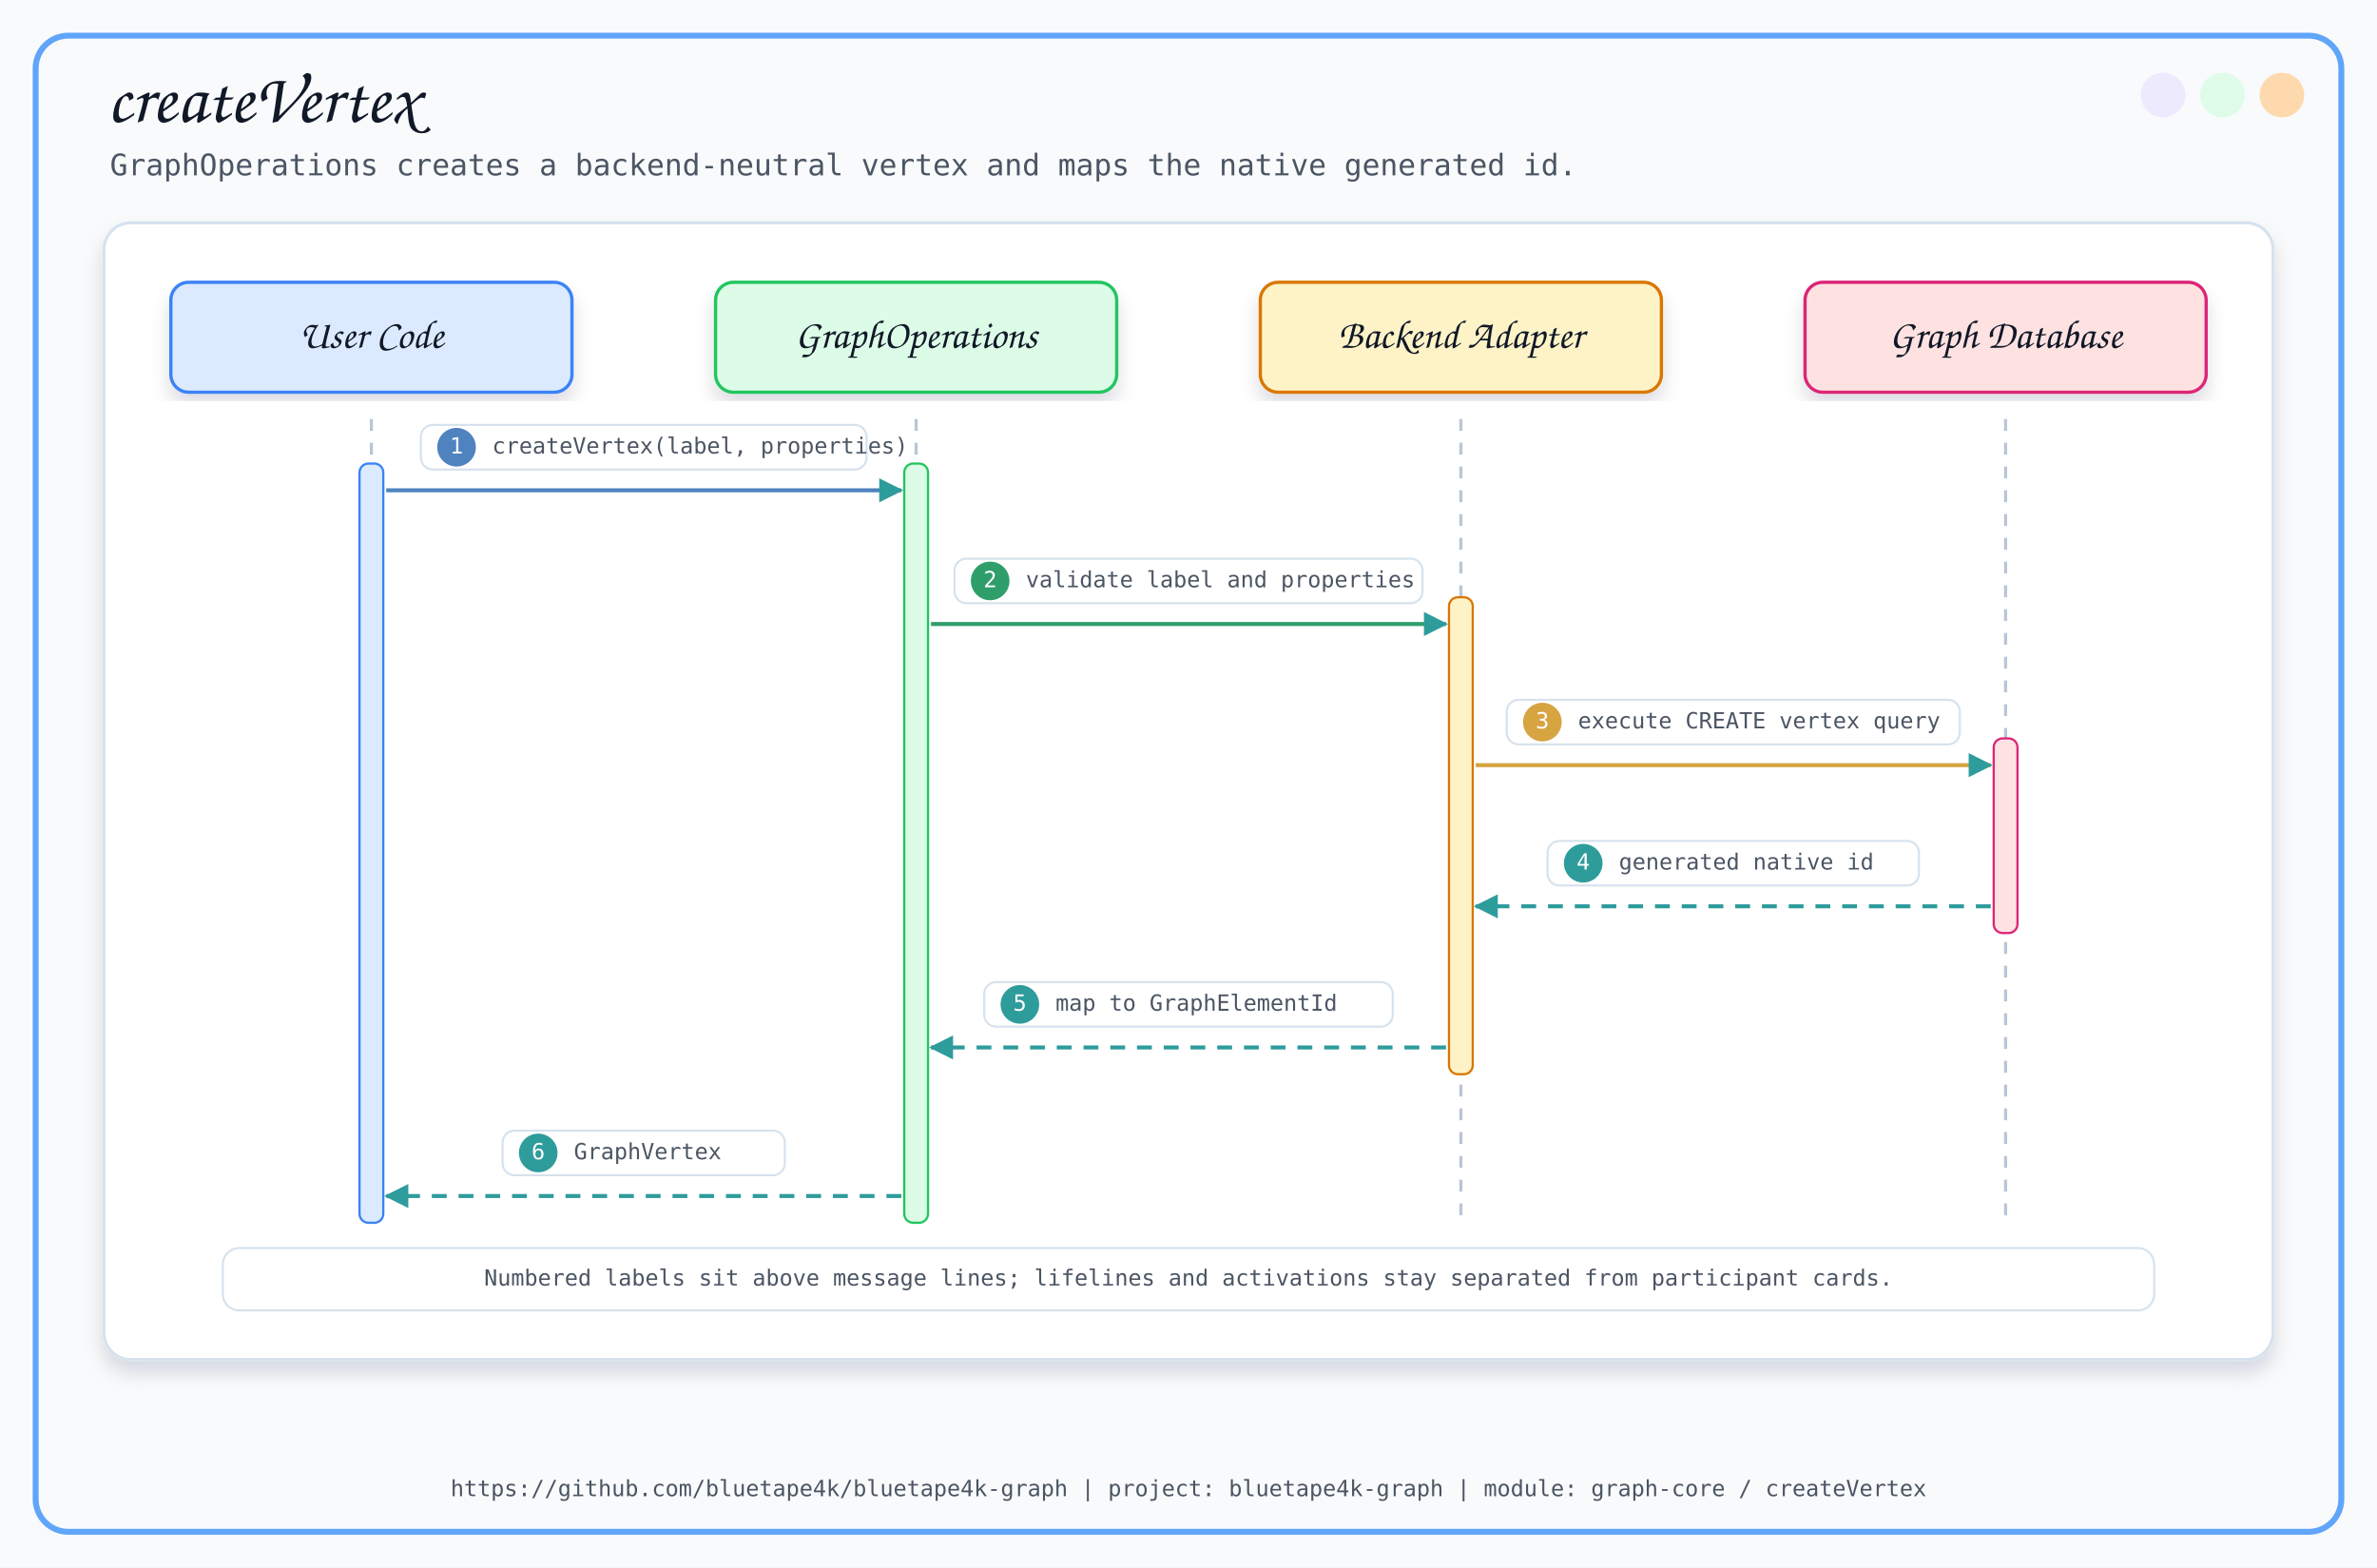
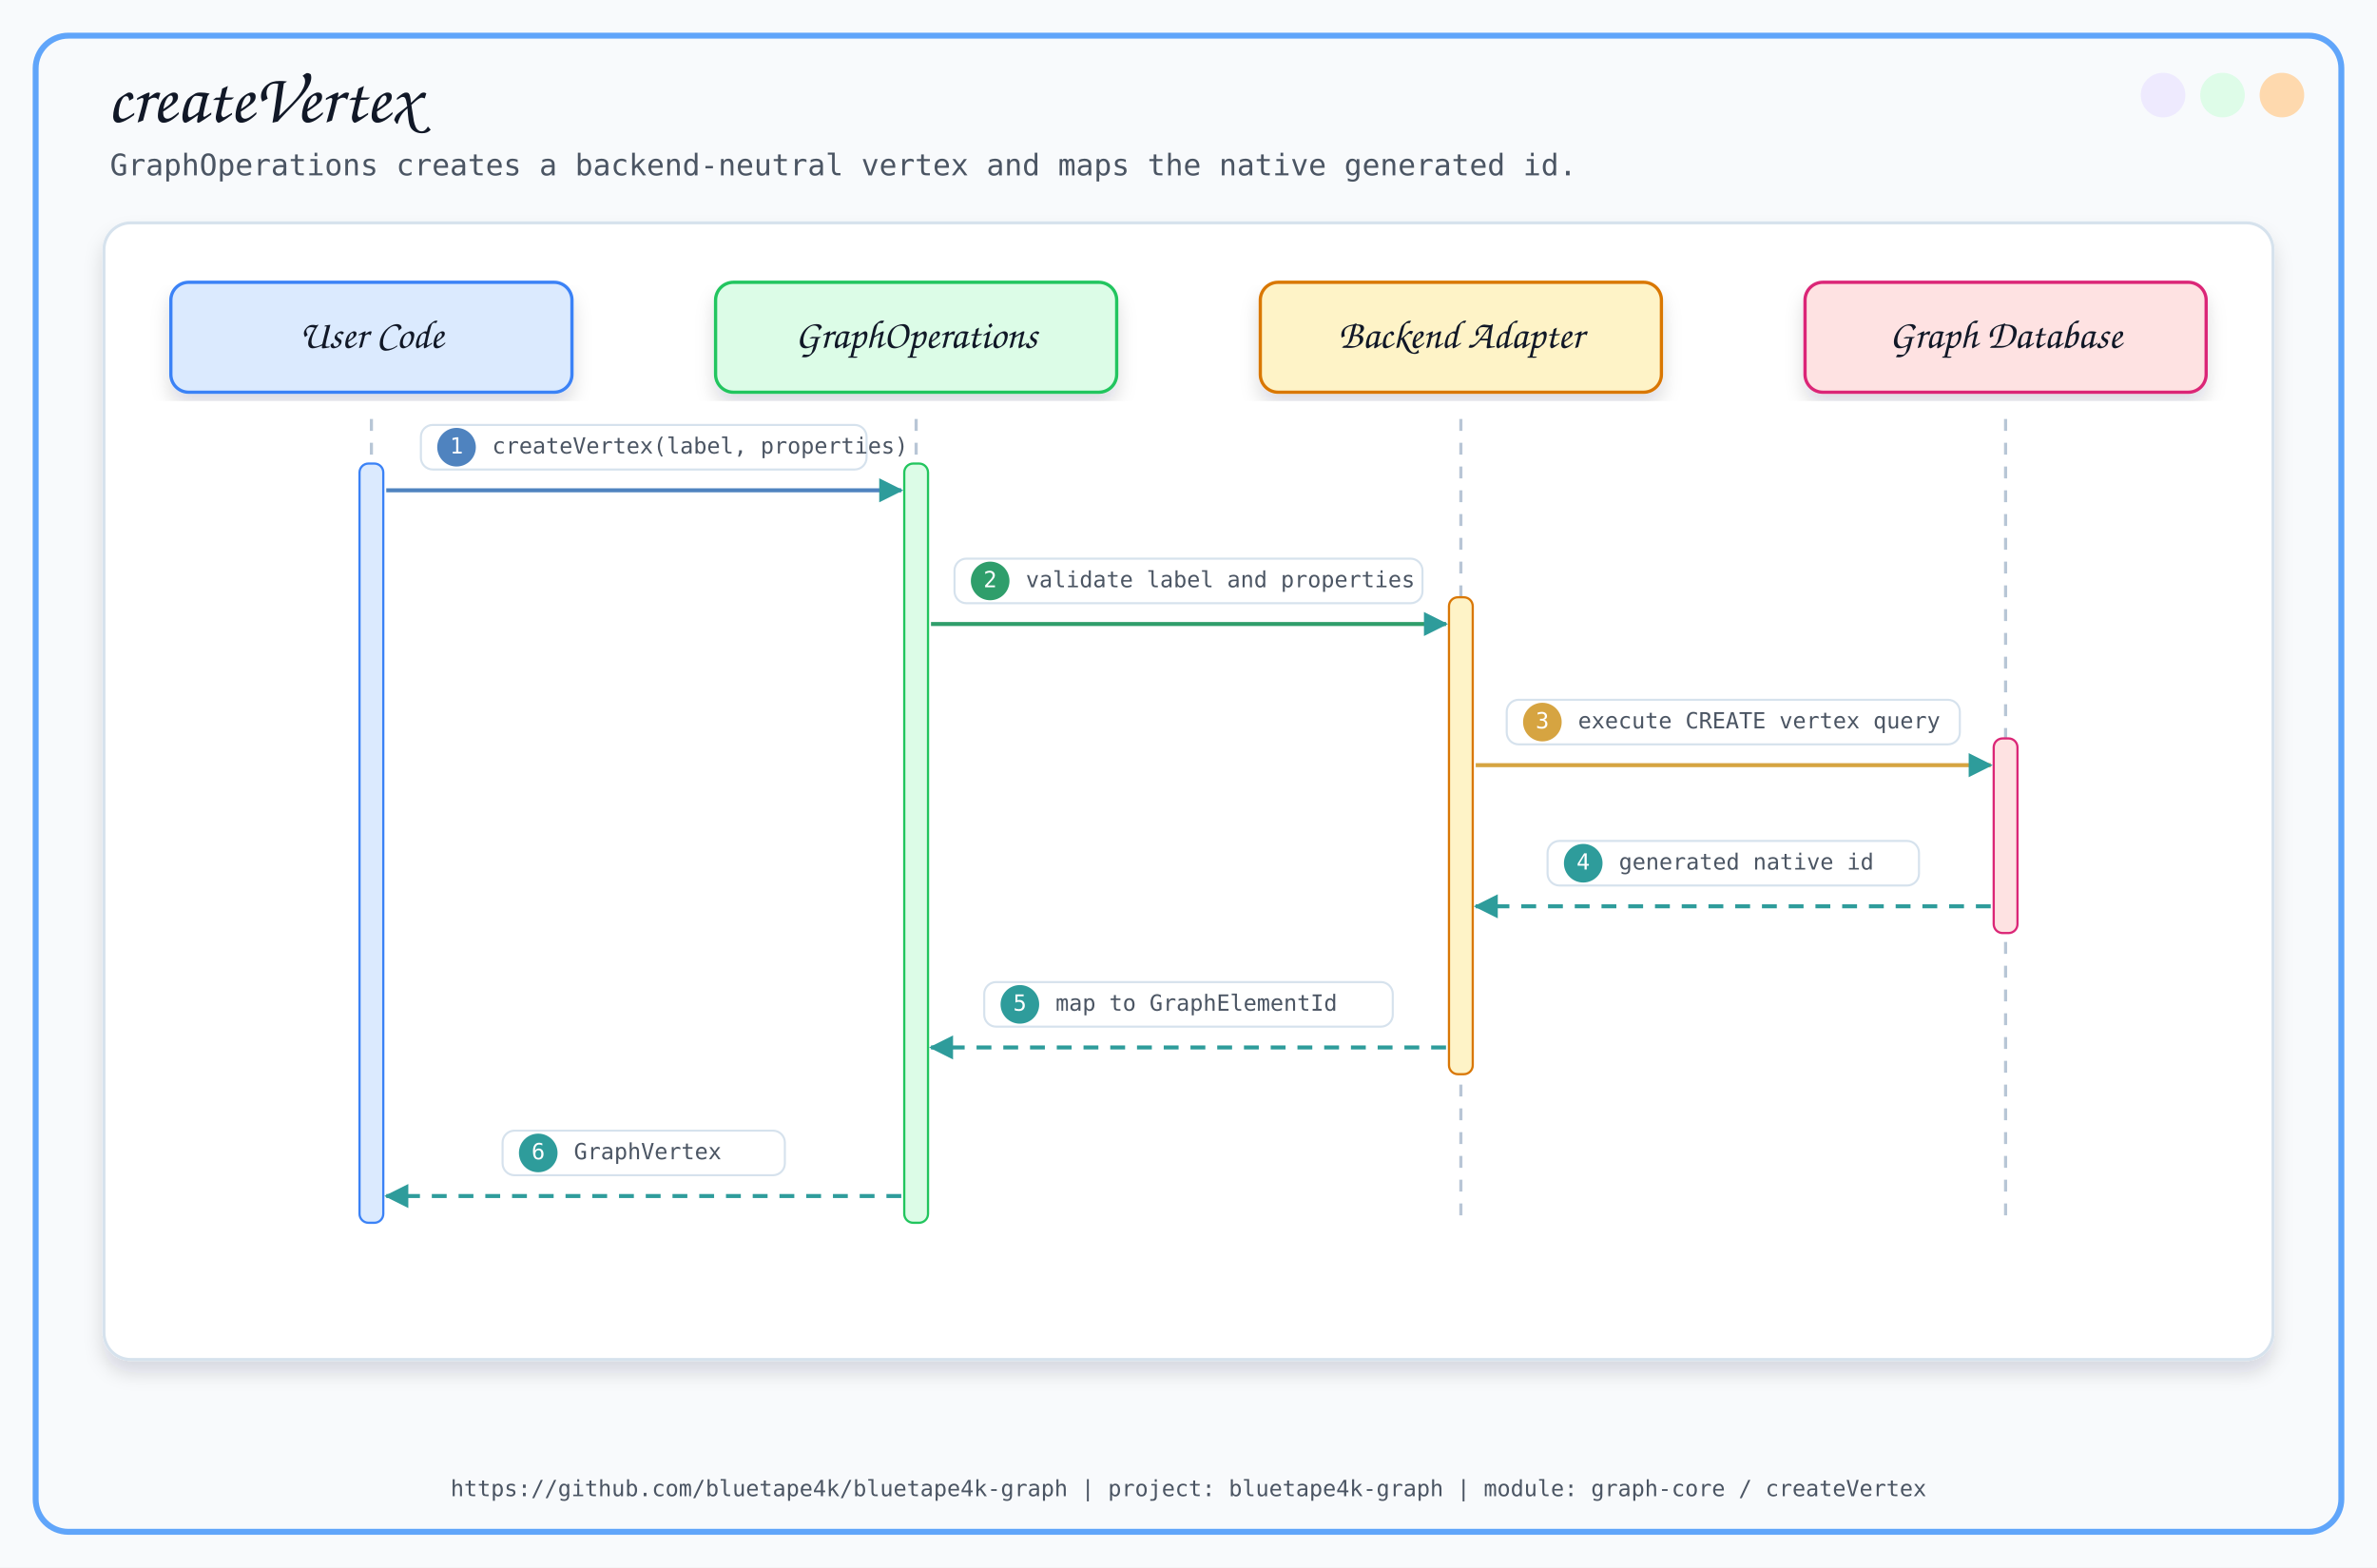
<svg xmlns="http://www.w3.org/2000/svg" width="1600" height="1055" viewBox="0 0 1600 1055">
  <defs>
    <filter id="softShadow" x="-8%" y="-8%" width="116%" height="116%">
      <feDropShadow dx="0" dy="8" stdDeviation="6" flood-color="#0F172A" flood-opacity="0.14" />
    </filter>
    <marker id="arrow" viewBox="0 0 10 10" refX="9" refY="5" markerWidth="8" markerHeight="8" orient="auto-start-reverse">
      <path d="M 0 0 L 10 5 L 0 10 z" fill="#2563EB" />
    </marker>
  </defs>
  <style>
      .title { font-family: 'Architects Daughter', cursive; font-size: 48px; fill: #111827; }
      .subtitle { font-family: 'Comic Mono', monospace; font-size: 20px; fill: #4B5563; }
      .label { font-family: 'Architects Daughter', cursive; font-size: 27px; fill: #111827; }
      .small { font-family: 'Comic Mono', monospace; font-size: 18px; fill: #374151; }
      .tiny { font-family: 'Comic Mono', monospace; font-size: 15px; fill: #4B5563; }
      .card { filter: url(#softShadow); }
      .line { stroke: #2563EB; stroke-width: 3; fill: none; marker-end: url(#arrow); }
      .thin { stroke: #60A5FA; stroke-width: 2; fill: none; marker-end: url(#arrow); }
      .dash { stroke: #64748B; stroke-width: 2; stroke-dasharray: 8 8; fill: none; marker-end: url(#arrow); }
    </style>
  <defs>
    <marker id="seqArrow" markerWidth="6" markerHeight="6" refX="5.5" refY="3" orient="auto" markerUnits="strokeWidth">
      <path d="M 0 0 L 6 3 L 0 6 z" fill="#2E9C9B" />
    </marker>
  </defs>
  <rect x="0" y="0" width="1600" height="1055" fill="#F8FAFC" />
  <rect x="24" y="24" width="1552" height="1007" rx="22" fill="none" stroke="#60A5FA" stroke-width="4" />
  <circle cx="1536" cy="64" r="15" fill="#FED7AA" opacity="0.95" />
  <circle cx="1496" cy="64" r="15" fill="#DCFCE7" opacity="0.95" />
  <circle cx="1456" cy="64" r="15" fill="#EDE9FE" opacity="0.95" />
  <text x="72" y="82" class="title">createVertex</text>
  <text x="74" y="118" class="subtitle">GraphOperations creates a backend-neutral vertex and maps the native generated id.</text>
  <text x="800.0" y="1007" text-anchor="middle" class="tiny">https://github.com/bluetape4k/bluetape4k-graph | project: bluetape4k-graph | module: graph-core / createVertex</text>
  <rect x="70" y="150" width="1460" height="765" rx="18" fill="#FFFFFF" stroke="#D6E2ED" stroke-width="2" filter="url(#softShadow)" />
  <rect x="115.0" y="190" width="270" height="74" rx="12" fill="#DBEAFE" stroke="#3B82F6" stroke-width="2.2" filter="url(#softShadow)" />
  <text x="250.0" y="227.0" text-anchor="middle" dominant-baseline="middle" class="label">User Code</text>
  <line x1="250.0" y1="282" x2="250.0" y2="823" stroke="#B8C6D6" stroke-width="2.1" stroke-dasharray="8 8" />
  <rect x="481.667" y="190" width="270" height="74" rx="12" fill="#DCFCE7" stroke="#22C55E" stroke-width="2.2" filter="url(#softShadow)" />
  <text x="616.667" y="227.0" text-anchor="middle" dominant-baseline="middle" class="label">GraphOperations</text>
  <line x1="616.667" y1="282" x2="616.667" y2="823" stroke="#B8C6D6" stroke-width="2.1" stroke-dasharray="8 8" />
  <rect x="848.333" y="190" width="270" height="74" rx="12" fill="#FEF3C7" stroke="#D97706" stroke-width="2.2" filter="url(#softShadow)" />
  <text x="983.333" y="227.0" text-anchor="middle" dominant-baseline="middle" class="label">Backend Adapter</text>
  <line x1="983.333" y1="282" x2="983.333" y2="823" stroke="#B8C6D6" stroke-width="2.1" stroke-dasharray="8 8" />
  <rect x="1215.0" y="190" width="270" height="74" rx="12" fill="#FEE2E2" stroke="#DB2777" stroke-width="2.2" filter="url(#softShadow)" />
  <text x="1350.0" y="227.0" text-anchor="middle" dominant-baseline="middle" class="label">Graph Database</text>
  <line x1="1350.0" y1="282" x2="1350.0" y2="823" stroke="#B8C6D6" stroke-width="2.1" stroke-dasharray="8 8" />
  <rect x="242.0" y="312" width="16" height="511" rx="6" fill="#DBEAFE" stroke="#3B82F6" stroke-width="1.5" />
  <rect x="608.667" y="312" width="16" height="511" rx="6" fill="#DCFCE7" stroke="#22C55E" stroke-width="1.5" />
  <rect x="975.333" y="402" width="16" height="321" rx="6" fill="#FEF3C7" stroke="#D97706" stroke-width="1.5" />
  <rect x="1342.0" y="497" width="16" height="131" rx="6" fill="#FEE2E2" stroke="#DB2777" stroke-width="1.5" />
  <line x1="260.0" y1="330" x2="606.667" y2="330" stroke="#4F83BF" stroke-width="2.7" marker-end="url(#seqArrow)" />
  <rect x="283.3" y="286" width="300" height="30" rx="8" fill="#FFFFFF" stroke="#D6E2ED" stroke-width="1.4" />
  <circle cx="307.3" cy="301" r="13" fill="#4F83BF" />
  <text x="307.3" y="301" text-anchor="middle" dominant-baseline="middle" class="tiny" style="fill:#FFFFFF">1</text>
  <text x="331.3" y="301" dominant-baseline="middle" class="tiny">createVertex(label, properties)</text>
  <line x1="626.667" y1="420" x2="973.333" y2="420" stroke="#2F9E6B" stroke-width="2.7" marker-end="url(#seqArrow)" />
  <rect x="642.5" y="376" width="315" height="30" rx="8" fill="#FFFFFF" stroke="#D6E2ED" stroke-width="1.4" />
  <circle cx="666.5" cy="391" r="13" fill="#2F9E6B" />
  <text x="666.5" y="391" text-anchor="middle" dominant-baseline="middle" class="tiny" style="fill:#FFFFFF">2</text>
  <text x="690.5" y="391" dominant-baseline="middle" class="tiny">validate label and properties</text>
  <line x1="993.333" y1="515" x2="1340.0" y2="515" stroke="#D6A441" stroke-width="2.7" marker-end="url(#seqArrow)" />
  <rect x="1014.2" y="471" width="305" height="30" rx="8" fill="#FFFFFF" stroke="#D6E2ED" stroke-width="1.4" />
  <circle cx="1038.2" cy="486" r="13" fill="#D6A441" />
  <text x="1038.2" y="486" text-anchor="middle" dominant-baseline="middle" class="tiny" style="fill:#FFFFFF">3</text>
  <text x="1062.2" y="486" dominant-baseline="middle" class="tiny">execute CREATE vertex query</text>
  <line x1="1340.0" y1="610" x2="993.333" y2="610" stroke="#2E9C9B" stroke-width="2.7" stroke-dasharray="10 8" marker-end="url(#seqArrow)" />
  <rect x="1041.7" y="566" width="250" height="30" rx="8" fill="#FFFFFF" stroke="#D6E2ED" stroke-width="1.4" />
  <circle cx="1065.7" cy="581" r="13" fill="#2E9C9B" />
  <text x="1065.7" y="581" text-anchor="middle" dominant-baseline="middle" class="tiny" style="fill:#FFFFFF">4</text>
  <text x="1089.7" y="581" dominant-baseline="middle" class="tiny">generated native id</text>
  <line x1="973.333" y1="705" x2="626.667" y2="705" stroke="#2E9C9B" stroke-width="2.7" stroke-dasharray="10 8" marker-end="url(#seqArrow)" />
  <rect x="662.5" y="661" width="275" height="30" rx="8" fill="#FFFFFF" stroke="#D6E2ED" stroke-width="1.4" />
  <circle cx="686.5" cy="676" r="13" fill="#2E9C9B" />
  <text x="686.5" y="676" text-anchor="middle" dominant-baseline="middle" class="tiny" style="fill:#FFFFFF">5</text>
  <text x="710.5" y="676" dominant-baseline="middle" class="tiny">map to GraphElementId</text>
  <line x1="606.667" y1="805" x2="260.0" y2="805" stroke="#2E9C9B" stroke-width="2.7" stroke-dasharray="10 8" marker-end="url(#seqArrow)" />
  <rect x="338.3" y="761" width="190" height="30" rx="8" fill="#FFFFFF" stroke="#D6E2ED" stroke-width="1.4" />
  <circle cx="362.3" cy="776" r="13" fill="#2E9C9B" />
  <text x="362.3" y="776" text-anchor="middle" dominant-baseline="middle" class="tiny" style="fill:#FFFFFF">6</text>
  <text x="386.3" y="776" dominant-baseline="middle" class="tiny">GraphVertex</text>
-   <rect x="150" y="840" width="1300" height="42" rx="11" fill="#FFFFFF" stroke="#D6E2ED" stroke-width="1.4" />
-   <text x="800.0" y="861" text-anchor="middle" dominant-baseline="middle" class="tiny">Numbered labels sit above message lines; lifelines and activations stay separated from participant cards.</text>
</svg>
